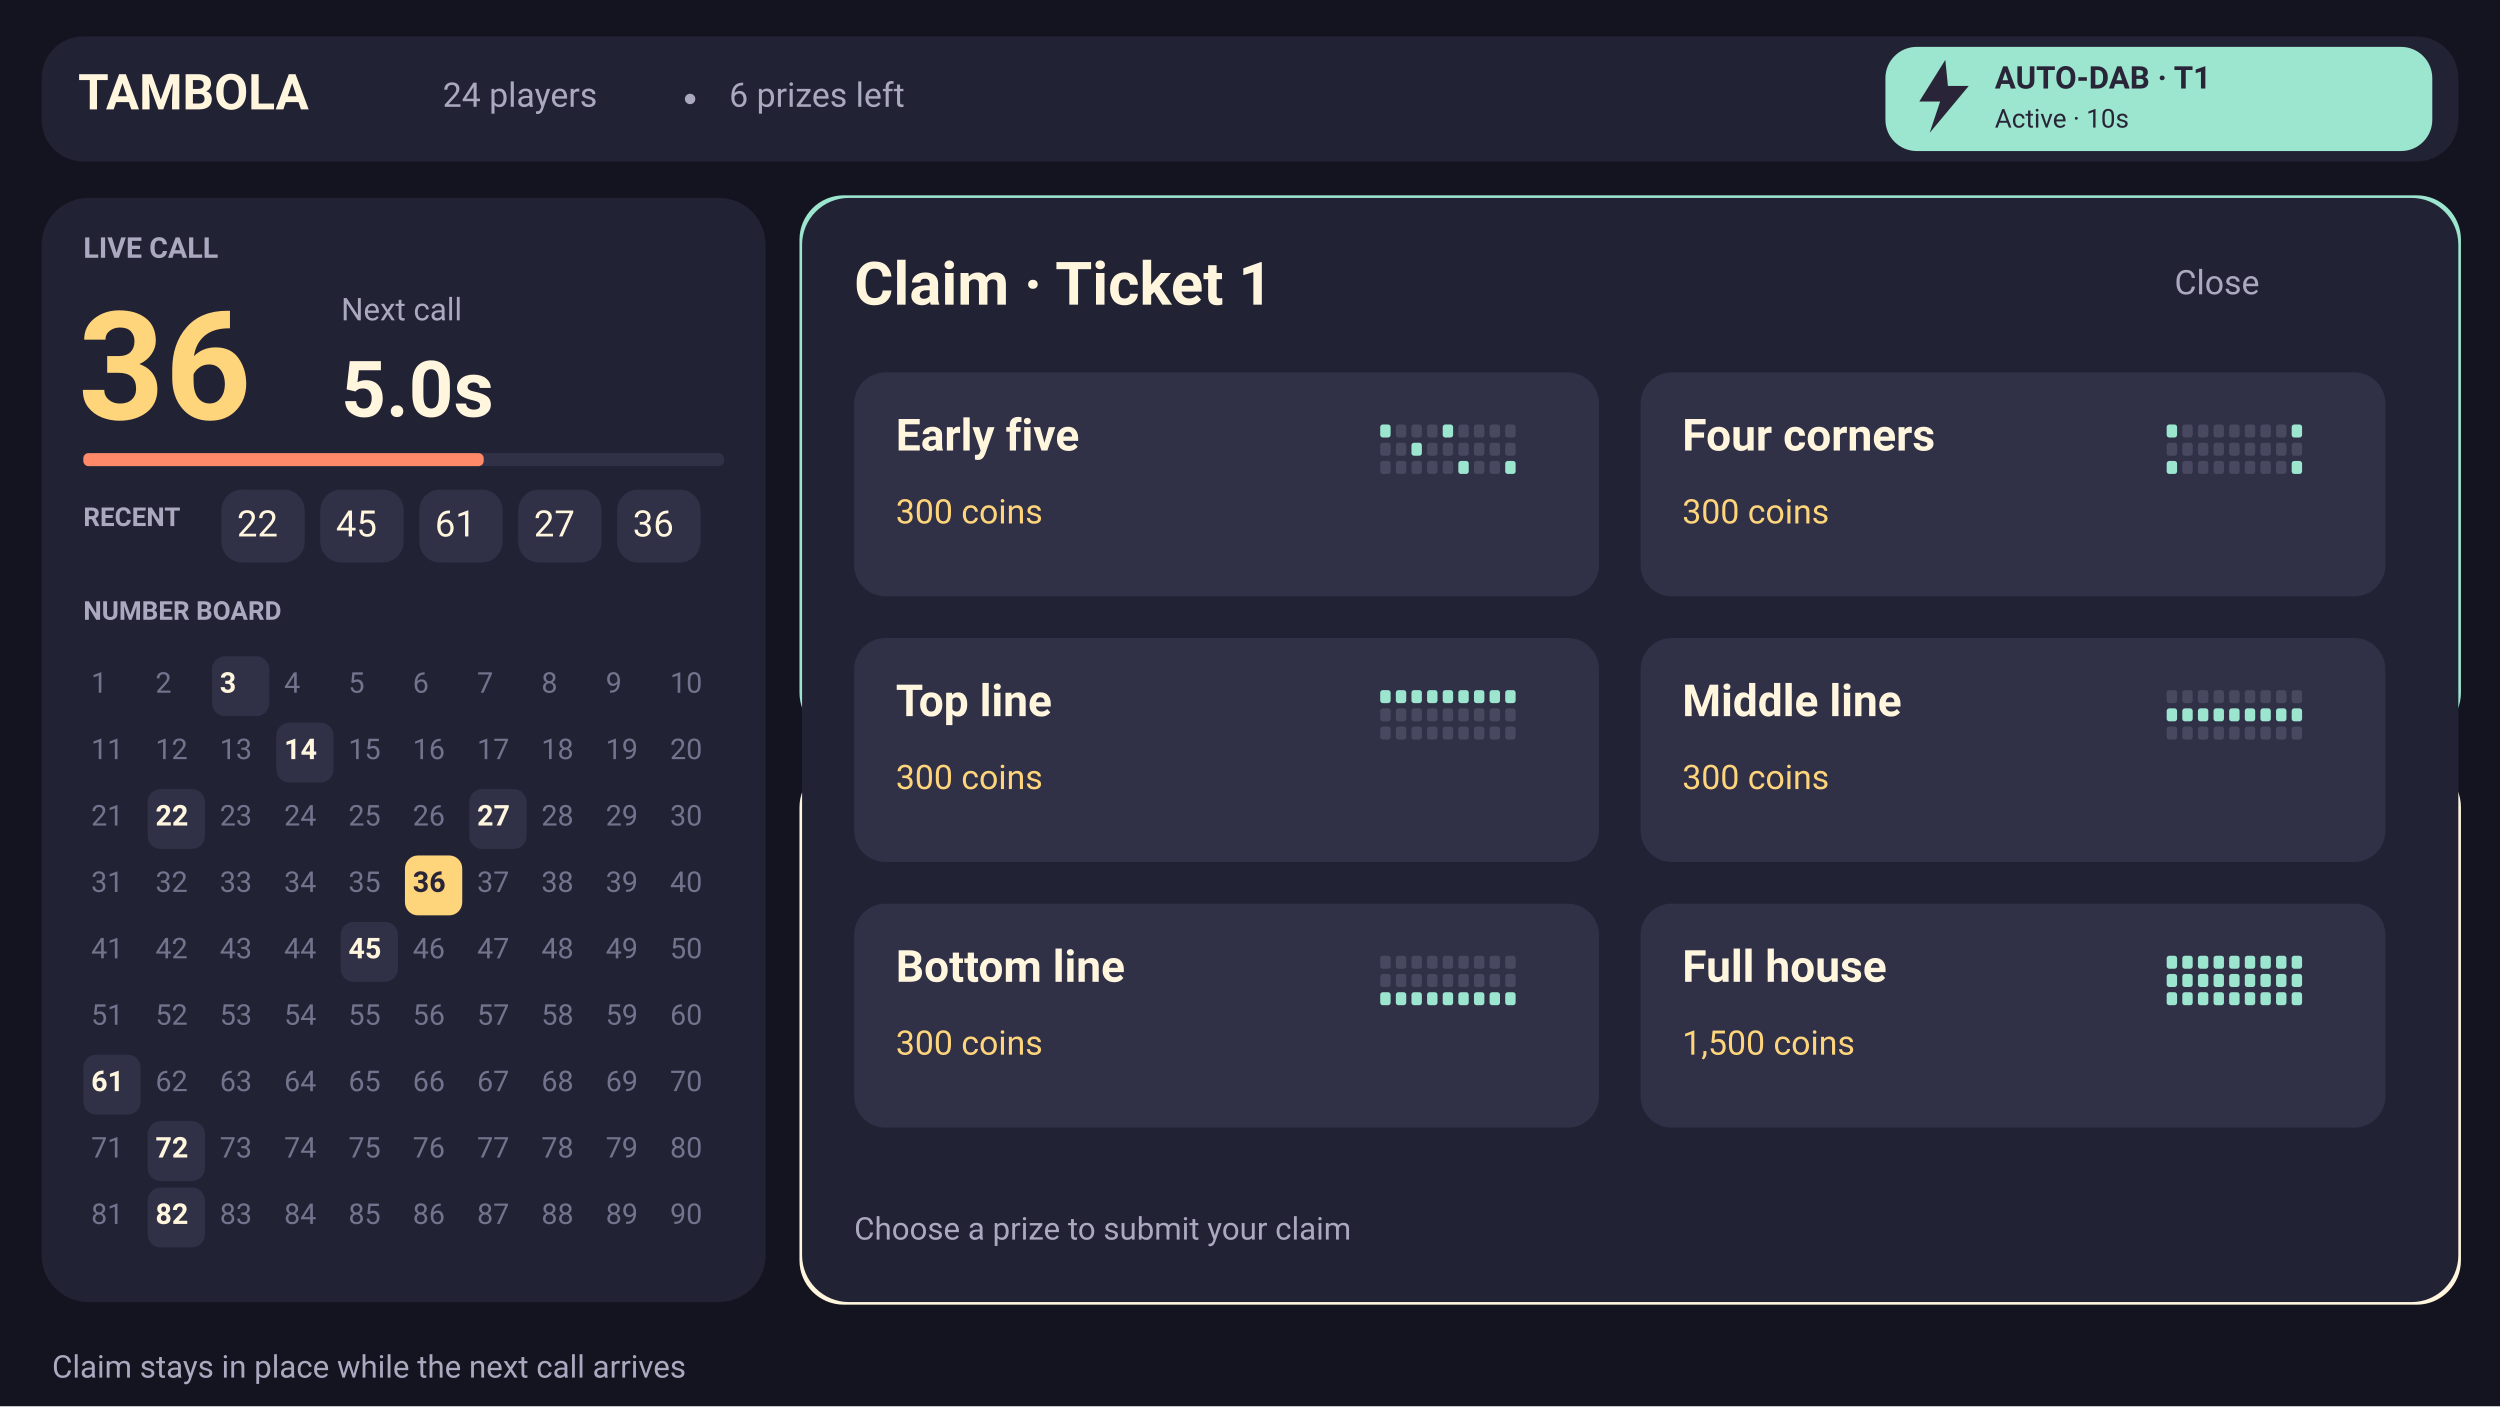
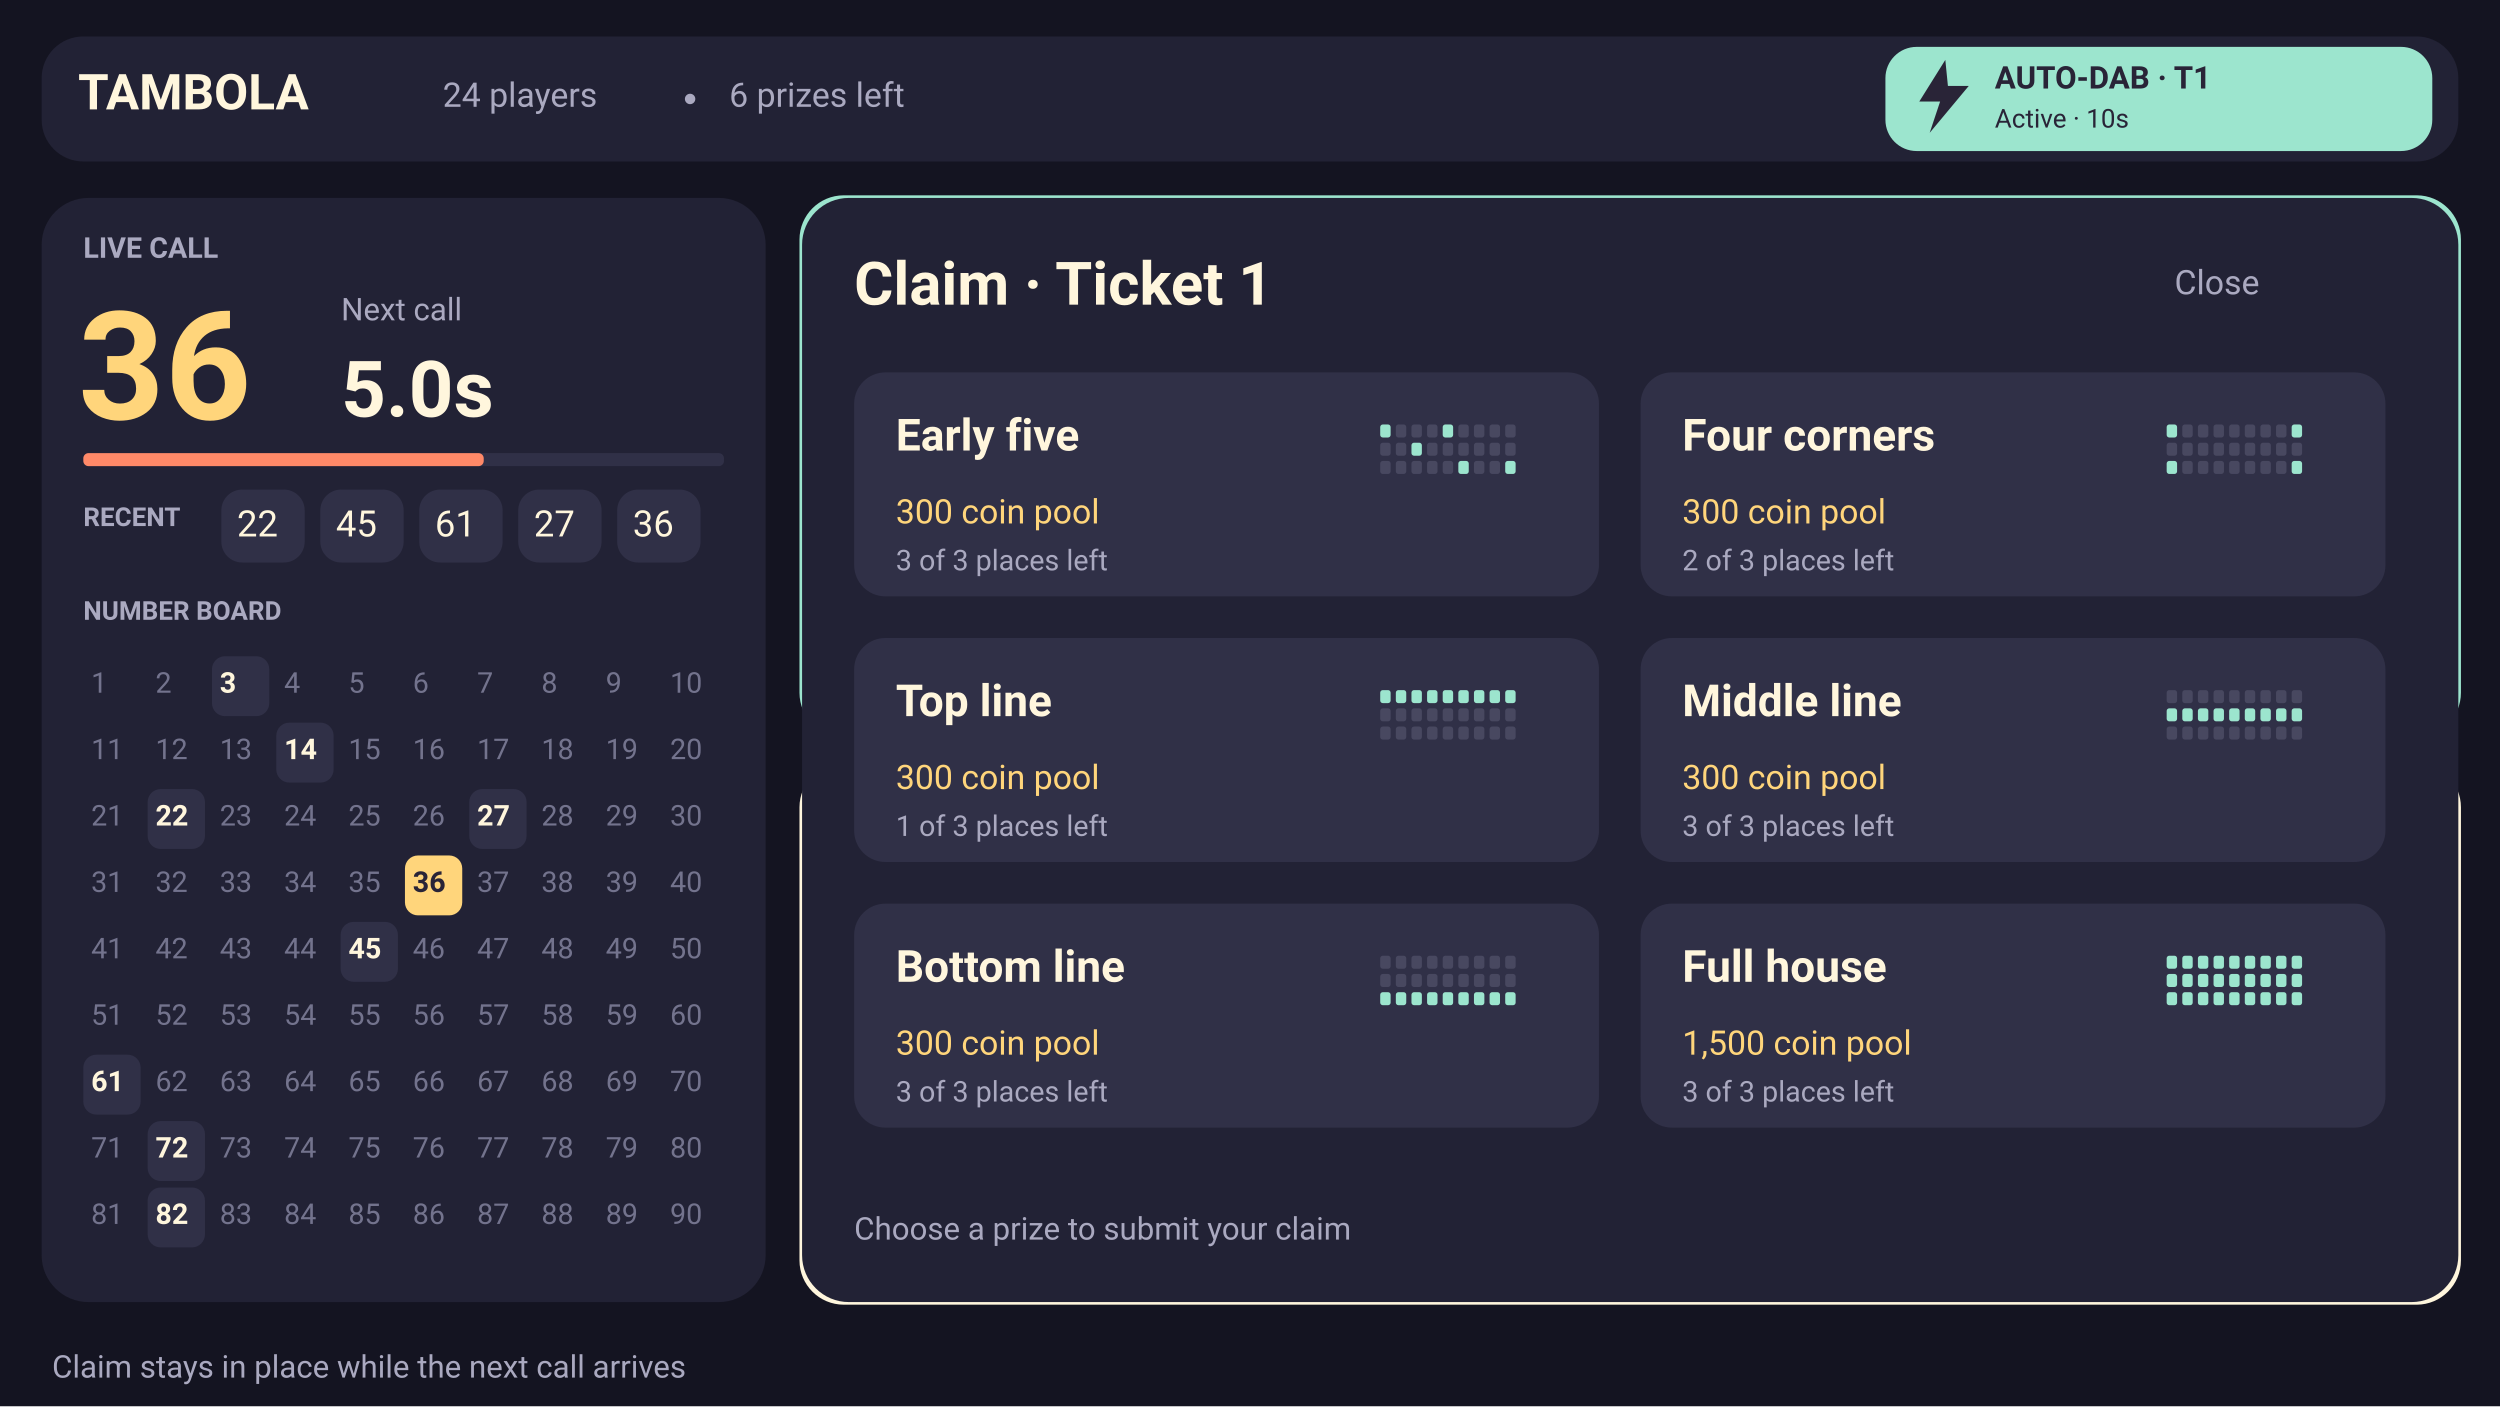
<svg xmlns="http://www.w3.org/2000/svg" width="960" height="540" viewBox="0 0 960 540">
  <rect width="960" height="540" fill="#141421" />
  <rect x="16" y="14" width="928" height="48" rx="16" fill="#222235" />
  <text x="30" y="42" font-family="Segoe UI,Roboto,sans-serif" font-size="19" font-weight="700" fill="#FFF6DD">TAMBOLA</text>
  <text x="170" y="41" font-family="Segoe UI,Roboto,sans-serif" font-size="13" font-weight="400" fill="#AAA9C0">24 players</text>
  <circle cx="265" cy="38" r="2" fill="#AAA9C0" />
  <text x="280" y="41" font-family="Segoe UI,Roboto,sans-serif" font-size="13" font-weight="400" fill="#AAA9C0">6 prizes left</text>
  <rect x="724" y="18" width="210" height="40" rx="12" fill="#9CE5CE" />
  <polygon points="747,23 737,39 745,39 741,51 756,33 748,33" fill="#292437" />
  <text x="766" y="34" font-family="Segoe UI,Roboto,sans-serif" font-size="12" font-weight="700" fill="#292437">AUTO-DAB · T1</text>
  <text x="766" y="49" font-family="Segoe UI,Roboto,sans-serif" font-size="10" font-weight="400" fill="#292437">Active · 10s</text>
  <rect x="16" y="76" width="278" height="424" rx="18" fill="#222235" />
  <text x="32" y="99" font-family="Segoe UI,Roboto,sans-serif" font-size="11" font-weight="700" fill="#AAA9C0">LIVE CALL</text>
  <text x="30" y="161" font-family="Segoe UI,Roboto,sans-serif" font-size="58" font-weight="700" fill="#FFD57B">36</text>
  <text x="131" y="123" font-family="Segoe UI,Roboto,sans-serif" font-size="12" font-weight="400" fill="#AAA9C0">Next call</text>
  <text x="131" y="160" font-family="Segoe UI,Roboto,sans-serif" font-size="30" font-weight="700" fill="#FFF6DD">5.0s</text>
  <rect x="32" y="174" width="246" height="5" rx="2" fill="#303047" />
  <rect x="32" y="174" width="153.75" height="5" rx="2" fill="#FF8968" />
  <text x="32" y="202" font-family="Segoe UI,Roboto,sans-serif" font-size="10" font-weight="700" fill="#AAA9C0">RECENT</text>
  <rect x="85" y="188" width="32" height="28" rx="8" fill="#303047" />
  <text x="91" y="206" font-family="Segoe UI,Roboto,sans-serif" font-size="14" font-weight="400" fill="#FFF6DD">22</text>
  <rect x="123" y="188" width="32" height="28" rx="8" fill="#303047" />
  <text x="129" y="206" font-family="Segoe UI,Roboto,sans-serif" font-size="14" font-weight="400" fill="#FFF6DD">45</text>
  <rect x="161" y="188" width="32" height="28" rx="8" fill="#303047" />
  <text x="167" y="206" font-family="Segoe UI,Roboto,sans-serif" font-size="14" font-weight="400" fill="#FFF6DD">61</text>
  <rect x="199" y="188" width="32" height="28" rx="8" fill="#303047" />
  <text x="205" y="206" font-family="Segoe UI,Roboto,sans-serif" font-size="14" font-weight="400" fill="#FFF6DD">27</text>
  <rect x="237" y="188" width="32" height="28" rx="8" fill="#303047" />
  <text x="243" y="206" font-family="Segoe UI,Roboto,sans-serif" font-size="14" font-weight="400" fill="#FFF6DD">36</text>
  <text x="32" y="238" font-family="Segoe UI,Roboto,sans-serif" font-size="10" font-weight="700" fill="#AAA9C0">NUMBER BOARD</text>
  <text x="35.0" y="266.0" font-family="Segoe UI,Roboto,sans-serif" font-size="11" font-weight="400" fill="#73738D">1</text>
  <text x="59.7" y="266.0" font-family="Segoe UI,Roboto,sans-serif" font-size="11" font-weight="400" fill="#73738D">2</text>
  <rect x="81.4" y="252.0" width="22" height="23" rx="5" fill="#303047" />
  <text x="84.4" y="266.0" font-family="Segoe UI,Roboto,sans-serif" font-size="11" font-weight="700" fill="#FFF6DD">3</text>
  <text x="109.1" y="266.0" font-family="Segoe UI,Roboto,sans-serif" font-size="11" font-weight="400" fill="#73738D">4</text>
  <text x="133.8" y="266.0" font-family="Segoe UI,Roboto,sans-serif" font-size="11" font-weight="400" fill="#73738D">5</text>
  <text x="158.5" y="266.0" font-family="Segoe UI,Roboto,sans-serif" font-size="11" font-weight="400" fill="#73738D">6</text>
  <text x="183.2" y="266.0" font-family="Segoe UI,Roboto,sans-serif" font-size="11" font-weight="400" fill="#73738D">7</text>
  <text x="207.9" y="266.0" font-family="Segoe UI,Roboto,sans-serif" font-size="11" font-weight="400" fill="#73738D">8</text>
  <text x="232.6" y="266.0" font-family="Segoe UI,Roboto,sans-serif" font-size="11" font-weight="400" fill="#73738D">9</text>
  <text x="257.3" y="266.0" font-family="Segoe UI,Roboto,sans-serif" font-size="11" font-weight="400" fill="#73738D">10</text>
  <text x="35.0" y="291.5" font-family="Segoe UI,Roboto,sans-serif" font-size="11" font-weight="400" fill="#73738D">11</text>
  <text x="59.7" y="291.5" font-family="Segoe UI,Roboto,sans-serif" font-size="11" font-weight="400" fill="#73738D">12</text>
  <text x="84.4" y="291.5" font-family="Segoe UI,Roboto,sans-serif" font-size="11" font-weight="400" fill="#73738D">13</text>
  <rect x="106.1" y="277.5" width="22" height="23" rx="5" fill="#303047" />
  <text x="109.1" y="291.5" font-family="Segoe UI,Roboto,sans-serif" font-size="11" font-weight="700" fill="#FFF6DD">14</text>
  <text x="133.8" y="291.5" font-family="Segoe UI,Roboto,sans-serif" font-size="11" font-weight="400" fill="#73738D">15</text>
  <text x="158.5" y="291.5" font-family="Segoe UI,Roboto,sans-serif" font-size="11" font-weight="400" fill="#73738D">16</text>
  <text x="183.2" y="291.5" font-family="Segoe UI,Roboto,sans-serif" font-size="11" font-weight="400" fill="#73738D">17</text>
  <text x="207.9" y="291.5" font-family="Segoe UI,Roboto,sans-serif" font-size="11" font-weight="400" fill="#73738D">18</text>
  <text x="232.6" y="291.5" font-family="Segoe UI,Roboto,sans-serif" font-size="11" font-weight="400" fill="#73738D">19</text>
  <text x="257.3" y="291.5" font-family="Segoe UI,Roboto,sans-serif" font-size="11" font-weight="400" fill="#73738D">20</text>
  <text x="35.0" y="317.0" font-family="Segoe UI,Roboto,sans-serif" font-size="11" font-weight="400" fill="#73738D">21</text>
  <rect x="56.7" y="303.0" width="22" height="23" rx="5" fill="#303047" />
  <text x="59.7" y="317.0" font-family="Segoe UI,Roboto,sans-serif" font-size="11" font-weight="700" fill="#FFF6DD">22</text>
  <text x="84.4" y="317.0" font-family="Segoe UI,Roboto,sans-serif" font-size="11" font-weight="400" fill="#73738D">23</text>
  <text x="109.1" y="317.0" font-family="Segoe UI,Roboto,sans-serif" font-size="11" font-weight="400" fill="#73738D">24</text>
  <text x="133.8" y="317.0" font-family="Segoe UI,Roboto,sans-serif" font-size="11" font-weight="400" fill="#73738D">25</text>
  <text x="158.5" y="317.0" font-family="Segoe UI,Roboto,sans-serif" font-size="11" font-weight="400" fill="#73738D">26</text>
  <rect x="180.2" y="303.0" width="22" height="23" rx="5" fill="#303047" />
  <text x="183.2" y="317.0" font-family="Segoe UI,Roboto,sans-serif" font-size="11" font-weight="700" fill="#FFF6DD">27</text>
  <text x="207.9" y="317.0" font-family="Segoe UI,Roboto,sans-serif" font-size="11" font-weight="400" fill="#73738D">28</text>
  <text x="232.6" y="317.0" font-family="Segoe UI,Roboto,sans-serif" font-size="11" font-weight="400" fill="#73738D">29</text>
  <text x="257.3" y="317.0" font-family="Segoe UI,Roboto,sans-serif" font-size="11" font-weight="400" fill="#73738D">30</text>
  <text x="35.0" y="342.5" font-family="Segoe UI,Roboto,sans-serif" font-size="11" font-weight="400" fill="#73738D">31</text>
  <text x="59.7" y="342.5" font-family="Segoe UI,Roboto,sans-serif" font-size="11" font-weight="400" fill="#73738D">32</text>
  <text x="84.4" y="342.5" font-family="Segoe UI,Roboto,sans-serif" font-size="11" font-weight="400" fill="#73738D">33</text>
  <text x="109.1" y="342.5" font-family="Segoe UI,Roboto,sans-serif" font-size="11" font-weight="400" fill="#73738D">34</text>
  <text x="133.8" y="342.5" font-family="Segoe UI,Roboto,sans-serif" font-size="11" font-weight="400" fill="#73738D">35</text>
  <rect x="155.5" y="328.5" width="22" height="23" rx="5" fill="#FFD57B" />
  <text x="158.5" y="342.5" font-family="Segoe UI,Roboto,sans-serif" font-size="11" font-weight="700" fill="#292437">36</text>
  <text x="183.2" y="342.5" font-family="Segoe UI,Roboto,sans-serif" font-size="11" font-weight="400" fill="#73738D">37</text>
  <text x="207.9" y="342.5" font-family="Segoe UI,Roboto,sans-serif" font-size="11" font-weight="400" fill="#73738D">38</text>
  <text x="232.6" y="342.5" font-family="Segoe UI,Roboto,sans-serif" font-size="11" font-weight="400" fill="#73738D">39</text>
  <text x="257.3" y="342.5" font-family="Segoe UI,Roboto,sans-serif" font-size="11" font-weight="400" fill="#73738D">40</text>
  <text x="35.0" y="368.0" font-family="Segoe UI,Roboto,sans-serif" font-size="11" font-weight="400" fill="#73738D">41</text>
  <text x="59.7" y="368.0" font-family="Segoe UI,Roboto,sans-serif" font-size="11" font-weight="400" fill="#73738D">42</text>
  <text x="84.4" y="368.0" font-family="Segoe UI,Roboto,sans-serif" font-size="11" font-weight="400" fill="#73738D">43</text>
  <text x="109.1" y="368.0" font-family="Segoe UI,Roboto,sans-serif" font-size="11" font-weight="400" fill="#73738D">44</text>
  <rect x="130.8" y="354.0" width="22" height="23" rx="5" fill="#303047" />
  <text x="133.8" y="368.0" font-family="Segoe UI,Roboto,sans-serif" font-size="11" font-weight="700" fill="#FFF6DD">45</text>
  <text x="158.5" y="368.0" font-family="Segoe UI,Roboto,sans-serif" font-size="11" font-weight="400" fill="#73738D">46</text>
  <text x="183.2" y="368.0" font-family="Segoe UI,Roboto,sans-serif" font-size="11" font-weight="400" fill="#73738D">47</text>
  <text x="207.9" y="368.0" font-family="Segoe UI,Roboto,sans-serif" font-size="11" font-weight="400" fill="#73738D">48</text>
  <text x="232.6" y="368.0" font-family="Segoe UI,Roboto,sans-serif" font-size="11" font-weight="400" fill="#73738D">49</text>
  <text x="257.3" y="368.0" font-family="Segoe UI,Roboto,sans-serif" font-size="11" font-weight="400" fill="#73738D">50</text>
  <text x="35.0" y="393.5" font-family="Segoe UI,Roboto,sans-serif" font-size="11" font-weight="400" fill="#73738D">51</text>
  <text x="59.7" y="393.5" font-family="Segoe UI,Roboto,sans-serif" font-size="11" font-weight="400" fill="#73738D">52</text>
  <text x="84.4" y="393.5" font-family="Segoe UI,Roboto,sans-serif" font-size="11" font-weight="400" fill="#73738D">53</text>
  <text x="109.1" y="393.5" font-family="Segoe UI,Roboto,sans-serif" font-size="11" font-weight="400" fill="#73738D">54</text>
  <text x="133.8" y="393.5" font-family="Segoe UI,Roboto,sans-serif" font-size="11" font-weight="400" fill="#73738D">55</text>
  <text x="158.5" y="393.5" font-family="Segoe UI,Roboto,sans-serif" font-size="11" font-weight="400" fill="#73738D">56</text>
  <text x="183.2" y="393.5" font-family="Segoe UI,Roboto,sans-serif" font-size="11" font-weight="400" fill="#73738D">57</text>
  <text x="207.9" y="393.5" font-family="Segoe UI,Roboto,sans-serif" font-size="11" font-weight="400" fill="#73738D">58</text>
  <text x="232.6" y="393.5" font-family="Segoe UI,Roboto,sans-serif" font-size="11" font-weight="400" fill="#73738D">59</text>
  <text x="257.3" y="393.5" font-family="Segoe UI,Roboto,sans-serif" font-size="11" font-weight="400" fill="#73738D">60</text>
  <rect x="32.0" y="405.0" width="22" height="23" rx="5" fill="#303047" />
  <text x="35.0" y="419.0" font-family="Segoe UI,Roboto,sans-serif" font-size="11" font-weight="700" fill="#FFF6DD">61</text>
  <text x="59.7" y="419.0" font-family="Segoe UI,Roboto,sans-serif" font-size="11" font-weight="400" fill="#73738D">62</text>
  <text x="84.4" y="419.0" font-family="Segoe UI,Roboto,sans-serif" font-size="11" font-weight="400" fill="#73738D">63</text>
  <text x="109.1" y="419.0" font-family="Segoe UI,Roboto,sans-serif" font-size="11" font-weight="400" fill="#73738D">64</text>
  <text x="133.8" y="419.0" font-family="Segoe UI,Roboto,sans-serif" font-size="11" font-weight="400" fill="#73738D">65</text>
  <text x="158.5" y="419.0" font-family="Segoe UI,Roboto,sans-serif" font-size="11" font-weight="400" fill="#73738D">66</text>
  <text x="183.2" y="419.0" font-family="Segoe UI,Roboto,sans-serif" font-size="11" font-weight="400" fill="#73738D">67</text>
  <text x="207.9" y="419.0" font-family="Segoe UI,Roboto,sans-serif" font-size="11" font-weight="400" fill="#73738D">68</text>
  <text x="232.6" y="419.0" font-family="Segoe UI,Roboto,sans-serif" font-size="11" font-weight="400" fill="#73738D">69</text>
  <text x="257.3" y="419.0" font-family="Segoe UI,Roboto,sans-serif" font-size="11" font-weight="400" fill="#73738D">70</text>
  <text x="35.0" y="444.5" font-family="Segoe UI,Roboto,sans-serif" font-size="11" font-weight="400" fill="#73738D">71</text>
  <rect x="56.7" y="430.5" width="22" height="23" rx="5" fill="#303047" />
  <text x="59.7" y="444.5" font-family="Segoe UI,Roboto,sans-serif" font-size="11" font-weight="700" fill="#FFF6DD">72</text>
  <text x="84.4" y="444.5" font-family="Segoe UI,Roboto,sans-serif" font-size="11" font-weight="400" fill="#73738D">73</text>
  <text x="109.1" y="444.5" font-family="Segoe UI,Roboto,sans-serif" font-size="11" font-weight="400" fill="#73738D">74</text>
  <text x="133.8" y="444.5" font-family="Segoe UI,Roboto,sans-serif" font-size="11" font-weight="400" fill="#73738D">75</text>
  <text x="158.5" y="444.5" font-family="Segoe UI,Roboto,sans-serif" font-size="11" font-weight="400" fill="#73738D">76</text>
  <text x="183.2" y="444.5" font-family="Segoe UI,Roboto,sans-serif" font-size="11" font-weight="400" fill="#73738D">77</text>
  <text x="207.9" y="444.5" font-family="Segoe UI,Roboto,sans-serif" font-size="11" font-weight="400" fill="#73738D">78</text>
  <text x="232.6" y="444.5" font-family="Segoe UI,Roboto,sans-serif" font-size="11" font-weight="400" fill="#73738D">79</text>
  <text x="257.3" y="444.5" font-family="Segoe UI,Roboto,sans-serif" font-size="11" font-weight="400" fill="#73738D">80</text>
  <text x="35.0" y="470.0" font-family="Segoe UI,Roboto,sans-serif" font-size="11" font-weight="400" fill="#73738D">81</text>
  <rect x="56.7" y="456.0" width="22" height="23" rx="5" fill="#303047" />
  <text x="59.7" y="470.0" font-family="Segoe UI,Roboto,sans-serif" font-size="11" font-weight="700" fill="#FFF6DD">82</text>
  <text x="84.4" y="470.0" font-family="Segoe UI,Roboto,sans-serif" font-size="11" font-weight="400" fill="#73738D">83</text>
  <text x="109.1" y="470.0" font-family="Segoe UI,Roboto,sans-serif" font-size="11" font-weight="400" fill="#73738D">84</text>
  <text x="133.8" y="470.0" font-family="Segoe UI,Roboto,sans-serif" font-size="11" font-weight="400" fill="#73738D">85</text>
  <text x="158.5" y="470.0" font-family="Segoe UI,Roboto,sans-serif" font-size="11" font-weight="400" fill="#73738D">86</text>
  <text x="183.2" y="470.0" font-family="Segoe UI,Roboto,sans-serif" font-size="11" font-weight="400" fill="#73738D">87</text>
  <text x="207.9" y="470.0" font-family="Segoe UI,Roboto,sans-serif" font-size="11" font-weight="400" fill="#73738D">88</text>
  <text x="232.6" y="470.0" font-family="Segoe UI,Roboto,sans-serif" font-size="11" font-weight="400" fill="#73738D">89</text>
  <text x="257.3" y="470.0" font-family="Segoe UI,Roboto,sans-serif" font-size="11" font-weight="400" fill="#73738D">90</text>
  <rect x="308" y="76" width="636" height="206" rx="16" fill="#FFF6DD" stroke="#9CE5CE" stroke-width="2" />
  <text x="323" y="98" font-family="Segoe UI,Roboto,sans-serif" font-size="12" font-weight="700" fill="#292437">TICKET 1</text>
  <text x="405" y="97" font-family="Segoe UI,Roboto,sans-serif" font-size="11" font-weight="400" fill="#62596A">Auto-Dab active</text>
  <rect x="824" y="81" width="108" height="30" rx="10" fill="#FF8968" />
  <text x="845" y="99" font-family="Segoe UI,Roboto,sans-serif" font-size="12" font-weight="700" fill="#292437">Claim prize</text>
  <rect x="320" y="118" width="65" height="48" rx="6" fill="#FAF0D7" />
-   <circle cx="352" cy="142" r="20" fill="#9CE5CE" />
-   <text x="344" y="148" font-family="Segoe UI,Roboto,sans-serif" font-size="24" font-weight="700" fill="#292437">3</text>
+   <circle cx="352.5" cy="142" r="20" fill="#9CE5CE" />
+   <text x="344.5" y="148" font-family="Segoe UI,Roboto,sans-serif" font-size="24" font-weight="700" fill="#292437">3</text>
  <rect x="388" y="118" width="65" height="48" rx="6" fill="#EDE3CC" />
  <rect x="456" y="118" width="65" height="48" rx="6" fill="#FAF0D7" />
-   <circle cx="488" cy="142" r="20" fill="#9CE5CE" />
-   <text x="473" y="148" font-family="Segoe UI,Roboto,sans-serif" font-size="24" font-weight="700" fill="#292437">22</text>
+   <circle cx="488.5" cy="142" r="20" fill="#9CE5CE" />
+   <text x="473.5" y="148" font-family="Segoe UI,Roboto,sans-serif" font-size="24" font-weight="700" fill="#292437">22</text>
  <rect x="524" y="118" width="65" height="48" rx="6" fill="#EDE3CC" />
  <rect x="592" y="118" width="65" height="48" rx="6" fill="#FAF0D7" />
-   <circle cx="624" cy="142" r="20" fill="#9CE5CE" />
-   <text x="609" y="148" font-family="Segoe UI,Roboto,sans-serif" font-size="24" font-weight="700" fill="#292437">45</text>
+   <circle cx="624.5" cy="142" r="20" fill="#9CE5CE" />
+   <text x="609.5" y="148" font-family="Segoe UI,Roboto,sans-serif" font-size="24" font-weight="700" fill="#292437">45</text>
  <rect x="660" y="118" width="65" height="48" rx="6" fill="#EDE3CC" />
  <rect x="728" y="118" width="65" height="48" rx="6" fill="#FAF0D7" />
-   <circle cx="760" cy="142" r="20" fill="#9CE5CE" />
-   <text x="745" y="148" font-family="Segoe UI,Roboto,sans-serif" font-size="24" font-weight="700" fill="#292437">61</text>
+   <circle cx="760.5" cy="142" r="20" fill="#9CE5CE" />
+   <text x="745.5" y="148" font-family="Segoe UI,Roboto,sans-serif" font-size="24" font-weight="700" fill="#292437">61</text>
  <rect x="796" y="118" width="65" height="48" rx="6" fill="#EDE3CC" />
  <rect x="864" y="118" width="65" height="48" rx="6" fill="#FAF0D7" />
-   <circle cx="896" cy="142" r="20" fill="#9CE5CE" />
-   <text x="881" y="148" font-family="Segoe UI,Roboto,sans-serif" font-size="24" font-weight="700" fill="#292437">82</text>
+   <circle cx="896.5" cy="142" r="20" fill="#9CE5CE" />
+   <text x="881.5" y="148" font-family="Segoe UI,Roboto,sans-serif" font-size="24" font-weight="700" fill="#292437">82</text>
  <rect x="320" y="169" width="65" height="48" rx="6" fill="#EDE3CC" />
  <rect x="388" y="169" width="65" height="48" rx="6" fill="#FAF0D7" />
-   <circle cx="420" cy="193" r="20" fill="#9CE5CE" />
-   <text x="405" y="199" font-family="Segoe UI,Roboto,sans-serif" font-size="24" font-weight="700" fill="#292437">14</text>
+   <circle cx="420.5" cy="193" r="20" fill="#9CE5CE" />
+   <text x="405.5" y="199" font-family="Segoe UI,Roboto,sans-serif" font-size="24" font-weight="700" fill="#292437">14</text>
  <rect x="456" y="169" width="65" height="48" rx="6" fill="#FAF0D7" />
-   <circle cx="488" cy="193" r="20" fill="#9CE5CE" />
-   <text x="473" y="199" font-family="Segoe UI,Roboto,sans-serif" font-size="24" font-weight="700" fill="#292437">27</text>
+   <circle cx="488.5" cy="193" r="20" fill="#9CE5CE" />
+   <text x="473.5" y="199" font-family="Segoe UI,Roboto,sans-serif" font-size="24" font-weight="700" fill="#292437">27</text>
  <rect x="524" y="169" width="65" height="48" rx="6" fill="#FAF0D7" />
-   <circle cx="556" cy="193" r="20" fill="#9CE5CE" />
-   <text x="541" y="199" font-family="Segoe UI,Roboto,sans-serif" font-size="24" font-weight="700" fill="#292437">36</text>
+   <circle cx="556.5" cy="193" r="20" fill="#9CE5CE" />
+   <text x="541.5" y="199" font-family="Segoe UI,Roboto,sans-serif" font-size="24" font-weight="700" fill="#292437">36</text>
  <rect x="592" y="169" width="65" height="48" rx="6" fill="#EDE3CC" />
  <rect x="660" y="169" width="65" height="48" rx="6" fill="#FAF0D7" />
-   <text x="677" y="199" font-family="Segoe UI,Roboto,sans-serif" font-size="24" font-weight="700" fill="#292437">56</text>
+   <text x="677.5" y="199" font-family="Segoe UI,Roboto,sans-serif" font-size="24" font-weight="700" fill="#292437">56</text>
  <rect x="728" y="169" width="65" height="48" rx="6" fill="#EDE3CC" />
  <rect x="796" y="169" width="65" height="48" rx="6" fill="#FAF0D7" />
-   <text x="813" y="199" font-family="Segoe UI,Roboto,sans-serif" font-size="24" font-weight="700" fill="#292437">74</text>
+   <text x="813.5" y="199" font-family="Segoe UI,Roboto,sans-serif" font-size="24" font-weight="700" fill="#292437">74</text>
  <rect x="864" y="169" width="65" height="48" rx="6" fill="#EDE3CC" />
  <rect x="320" y="220" width="65" height="48" rx="6" fill="#FAF0D7" />
-   <text x="344" y="250" font-family="Segoe UI,Roboto,sans-serif" font-size="24" font-weight="700" fill="#292437">8</text>
+   <text x="344.5" y="250" font-family="Segoe UI,Roboto,sans-serif" font-size="24" font-weight="700" fill="#292437">8</text>
  <rect x="388" y="220" width="65" height="48" rx="6" fill="#FAF0D7" />
-   <text x="405" y="250" font-family="Segoe UI,Roboto,sans-serif" font-size="24" font-weight="700" fill="#292437">19</text>
+   <text x="405.5" y="250" font-family="Segoe UI,Roboto,sans-serif" font-size="24" font-weight="700" fill="#292437">19</text>
  <rect x="456" y="220" width="65" height="48" rx="6" fill="#EDE3CC" />
  <rect x="524" y="220" width="65" height="48" rx="6" fill="#EDE3CC" />
  <rect x="592" y="220" width="65" height="48" rx="6" fill="#FAF0D7" />
-   <text x="609" y="250" font-family="Segoe UI,Roboto,sans-serif" font-size="24" font-weight="700" fill="#292437">49</text>
+   <text x="609.5" y="250" font-family="Segoe UI,Roboto,sans-serif" font-size="24" font-weight="700" fill="#292437">49</text>
  <rect x="660" y="220" width="65" height="48" rx="6" fill="#EDE3CC" />
  <rect x="728" y="220" width="65" height="48" rx="6" fill="#FAF0D7" />
-   <text x="745" y="250" font-family="Segoe UI,Roboto,sans-serif" font-size="24" font-weight="700" fill="#292437">68</text>
+   <text x="745.5" y="250" font-family="Segoe UI,Roboto,sans-serif" font-size="24" font-weight="700" fill="#292437">68</text>
  <rect x="796" y="220" width="65" height="48" rx="6" fill="#EDE3CC" />
  <rect x="864" y="220" width="65" height="48" rx="6" fill="#FAF0D7" />
-   <text x="881" y="250" font-family="Segoe UI,Roboto,sans-serif" font-size="24" font-weight="700" fill="#292437">89</text>
+   <text x="881.5" y="250" font-family="Segoe UI,Roboto,sans-serif" font-size="24" font-weight="700" fill="#292437">89</text>
  <rect x="308" y="294" width="636" height="206" rx="16" fill="#FFF6DD" stroke="#FFF6DD" stroke-width="2" />
  <text x="323" y="316" font-family="Segoe UI,Roboto,sans-serif" font-size="12" font-weight="700" fill="#292437">TICKET 2</text>
  <text x="405" y="315" font-family="Segoe UI,Roboto,sans-serif" font-size="11" font-weight="400" fill="#62596A">Ready to mark</text>
  <rect x="824" y="299" width="108" height="30" rx="10" fill="#FF8968" />
  <text x="845" y="317" font-family="Segoe UI,Roboto,sans-serif" font-size="12" font-weight="700" fill="#292437">Claim prize</text>
  <rect x="320" y="336" width="65" height="48" rx="6" fill="#FAF0D7" />
-   <text x="344" y="366" font-family="Segoe UI,Roboto,sans-serif" font-size="24" font-weight="700" fill="#292437">1</text>
+   <text x="344.5" y="366" font-family="Segoe UI,Roboto,sans-serif" font-size="24" font-weight="700" fill="#292437">1</text>
  <rect x="388" y="336" width="65" height="48" rx="6" fill="#EDE3CC" />
  <rect x="456" y="336" width="65" height="48" rx="6" fill="#FAF0D7" />
-   <text x="473" y="366" font-family="Segoe UI,Roboto,sans-serif" font-size="24" font-weight="700" fill="#292437">20</text>
+   <text x="473.5" y="366" font-family="Segoe UI,Roboto,sans-serif" font-size="24" font-weight="700" fill="#292437">20</text>
  <rect x="524" y="336" width="65" height="48" rx="6" fill="#EDE3CC" />
  <rect x="592" y="336" width="65" height="48" rx="6" fill="#FAF0D7" />
-   <text x="609" y="366" font-family="Segoe UI,Roboto,sans-serif" font-size="24" font-weight="700" fill="#292437">41</text>
+   <text x="609.5" y="366" font-family="Segoe UI,Roboto,sans-serif" font-size="24" font-weight="700" fill="#292437">41</text>
  <rect x="660" y="336" width="65" height="48" rx="6" fill="#EDE3CC" />
  <rect x="728" y="336" width="65" height="48" rx="6" fill="#FAF0D7" />
-   <text x="745" y="366" font-family="Segoe UI,Roboto,sans-serif" font-size="24" font-weight="700" fill="#292437">60</text>
+   <text x="745.5" y="366" font-family="Segoe UI,Roboto,sans-serif" font-size="24" font-weight="700" fill="#292437">60</text>
  <rect x="796" y="336" width="65" height="48" rx="6" fill="#EDE3CC" />
  <rect x="864" y="336" width="65" height="48" rx="6" fill="#FAF0D7" />
-   <text x="881" y="366" font-family="Segoe UI,Roboto,sans-serif" font-size="24" font-weight="700" fill="#292437">80</text>
+   <text x="881.5" y="366" font-family="Segoe UI,Roboto,sans-serif" font-size="24" font-weight="700" fill="#292437">80</text>
  <rect x="320" y="387" width="65" height="48" rx="6" fill="#EDE3CC" />
  <rect x="388" y="387" width="65" height="48" rx="6" fill="#FAF0D7" />
-   <text x="405" y="417" font-family="Segoe UI,Roboto,sans-serif" font-size="24" font-weight="700" fill="#292437">11</text>
+   <text x="405.5" y="417" font-family="Segoe UI,Roboto,sans-serif" font-size="24" font-weight="700" fill="#292437">11</text>
  <rect x="456" y="387" width="65" height="48" rx="6" fill="#EDE3CC" />
  <rect x="524" y="387" width="65" height="48" rx="6" fill="#FAF0D7" />
-   <text x="541" y="417" font-family="Segoe UI,Roboto,sans-serif" font-size="24" font-weight="700" fill="#292437">34</text>
+   <text x="541.5" y="417" font-family="Segoe UI,Roboto,sans-serif" font-size="24" font-weight="700" fill="#292437">34</text>
  <rect x="592" y="387" width="65" height="48" rx="6" fill="#EDE3CC" />
  <rect x="660" y="387" width="65" height="48" rx="6" fill="#FAF0D7" />
-   <text x="677" y="417" font-family="Segoe UI,Roboto,sans-serif" font-size="24" font-weight="700" fill="#292437">54</text>
+   <text x="677.5" y="417" font-family="Segoe UI,Roboto,sans-serif" font-size="24" font-weight="700" fill="#292437">54</text>
  <rect x="728" y="387" width="65" height="48" rx="6" fill="#EDE3CC" />
  <rect x="796" y="387" width="65" height="48" rx="6" fill="#FAF0D7" />
-   <text x="813" y="417" font-family="Segoe UI,Roboto,sans-serif" font-size="24" font-weight="700" fill="#292437">73</text>
+   <text x="813.5" y="417" font-family="Segoe UI,Roboto,sans-serif" font-size="24" font-weight="700" fill="#292437">73</text>
  <rect x="864" y="387" width="65" height="48" rx="6" fill="#FAF0D7" />
-   <text x="881" y="417" font-family="Segoe UI,Roboto,sans-serif" font-size="24" font-weight="700" fill="#292437">86</text>
+   <text x="881.5" y="417" font-family="Segoe UI,Roboto,sans-serif" font-size="24" font-weight="700" fill="#292437">86</text>
  <rect x="320" y="438" width="65" height="48" rx="6" fill="#FAF0D7" />
-   <text x="344" y="468" font-family="Segoe UI,Roboto,sans-serif" font-size="24" font-weight="700" fill="#292437">7</text>
+   <text x="344.5" y="468" font-family="Segoe UI,Roboto,sans-serif" font-size="24" font-weight="700" fill="#292437">7</text>
  <rect x="388" y="438" width="65" height="48" rx="6" fill="#FAF0D7" />
-   <text x="405" y="468" font-family="Segoe UI,Roboto,sans-serif" font-size="24" font-weight="700" fill="#292437">18</text>
+   <text x="405.5" y="468" font-family="Segoe UI,Roboto,sans-serif" font-size="24" font-weight="700" fill="#292437">18</text>
  <rect x="456" y="438" width="65" height="48" rx="6" fill="#FAF0D7" />
-   <text x="473" y="468" font-family="Segoe UI,Roboto,sans-serif" font-size="24" font-weight="700" fill="#292437">29</text>
+   <text x="473.5" y="468" font-family="Segoe UI,Roboto,sans-serif" font-size="24" font-weight="700" fill="#292437">29</text>
  <rect x="524" y="438" width="65" height="48" rx="6" fill="#EDE3CC" />
  <rect x="592" y="438" width="65" height="48" rx="6" fill="#FAF0D7" />
-   <text x="609" y="468" font-family="Segoe UI,Roboto,sans-serif" font-size="24" font-weight="700" fill="#292437">48</text>
+   <text x="609.5" y="468" font-family="Segoe UI,Roboto,sans-serif" font-size="24" font-weight="700" fill="#292437">48</text>
  <rect x="660" y="438" width="65" height="48" rx="6" fill="#EDE3CC" />
  <rect x="728" y="438" width="65" height="48" rx="6" fill="#FAF0D7" />
-   <text x="745" y="468" font-family="Segoe UI,Roboto,sans-serif" font-size="24" font-weight="700" fill="#292437">69</text>
+   <text x="745.5" y="468" font-family="Segoe UI,Roboto,sans-serif" font-size="24" font-weight="700" fill="#292437">69</text>
  <rect x="796" y="438" width="65" height="48" rx="6" fill="#EDE3CC" />
  <rect x="864" y="438" width="65" height="48" rx="6" fill="#EDE3CC" />
  <text x="20" y="529" font-family="Segoe UI,Roboto,sans-serif" font-size="12" font-weight="400" fill="#AAA9C0">Claim stays in place while the next call arrives</text>
  <rect x="308" y="76" width="636" height="424" rx="18" fill="#222235" />
  <text x="328" y="117" font-family="Segoe UI,Roboto,sans-serif" font-size="23" font-weight="700" fill="#FFF6DD">Claim · Ticket 1</text>
  <text x="835" y="113" font-family="Segoe UI,Roboto,sans-serif" font-size="13" font-weight="400" fill="#AAA9C0">Close</text>
  <rect x="328" y="143" width="286" height="86" rx="12" fill="#303047" />
  <text x="344" y="173" font-family="Segoe UI,Roboto,sans-serif" font-size="17" font-weight="700" fill="#FFF6DD">Early five</text>
-   <text x="344" y="201" font-family="Segoe UI,Roboto,sans-serif" font-size="13" font-weight="400" fill="#FFD57B">300 coins</text>
+   <text x="344" y="201" font-family="Segoe UI,Roboto,sans-serif" font-size="13" font-weight="400" fill="#FFD57B">300 coin pool</text>
+   <text x="344" y="219" font-family="Segoe UI,Roboto,sans-serif" font-size="11" font-weight="400" fill="#AAA9C0">3 of 3 places left</text>
  <rect x="530" y="163" width="4" height="5" rx="1" fill="#9CE5CE" />
  <rect x="536" y="163" width="4" height="5" rx="1" fill="#484860" />
  <rect x="542" y="163" width="4" height="5" rx="1" fill="#484860" />
  <rect x="548" y="163" width="4" height="5" rx="1" fill="#484860" />
  <rect x="554" y="163" width="4" height="5" rx="1" fill="#9CE5CE" />
  <rect x="560" y="163" width="4" height="5" rx="1" fill="#484860" />
  <rect x="566" y="163" width="4" height="5" rx="1" fill="#484860" />
  <rect x="572" y="163" width="4" height="5" rx="1" fill="#484860" />
  <rect x="578" y="163" width="4" height="5" rx="1" fill="#484860" />
  <rect x="530" y="170" width="4" height="5" rx="1" fill="#484860" />
  <rect x="536" y="170" width="4" height="5" rx="1" fill="#484860" />
  <rect x="542" y="170" width="4" height="5" rx="1" fill="#9CE5CE" />
  <rect x="548" y="170" width="4" height="5" rx="1" fill="#484860" />
  <rect x="554" y="170" width="4" height="5" rx="1" fill="#484860" />
  <rect x="560" y="170" width="4" height="5" rx="1" fill="#484860" />
  <rect x="566" y="170" width="4" height="5" rx="1" fill="#484860" />
  <rect x="572" y="170" width="4" height="5" rx="1" fill="#484860" />
  <rect x="578" y="170" width="4" height="5" rx="1" fill="#484860" />
  <rect x="530" y="177" width="4" height="5" rx="1" fill="#484860" />
  <rect x="536" y="177" width="4" height="5" rx="1" fill="#484860" />
  <rect x="542" y="177" width="4" height="5" rx="1" fill="#484860" />
  <rect x="548" y="177" width="4" height="5" rx="1" fill="#484860" />
  <rect x="554" y="177" width="4" height="5" rx="1" fill="#484860" />
  <rect x="560" y="177" width="4" height="5" rx="1" fill="#9CE5CE" />
  <rect x="566" y="177" width="4" height="5" rx="1" fill="#484860" />
  <rect x="572" y="177" width="4" height="5" rx="1" fill="#484860" />
  <rect x="578" y="177" width="4" height="5" rx="1" fill="#9CE5CE" />
  <rect x="630" y="143" width="286" height="86" rx="12" fill="#303047" />
  <text x="646" y="173" font-family="Segoe UI,Roboto,sans-serif" font-size="17" font-weight="700" fill="#FFF6DD">Four corners</text>
-   <text x="646" y="201" font-family="Segoe UI,Roboto,sans-serif" font-size="13" font-weight="400" fill="#FFD57B">300 coins</text>
+   <text x="646" y="201" font-family="Segoe UI,Roboto,sans-serif" font-size="13" font-weight="400" fill="#FFD57B">300 coin pool</text>
+   <text x="646" y="219" font-family="Segoe UI,Roboto,sans-serif" font-size="11" font-weight="400" fill="#AAA9C0">2 of 3 places left</text>
  <rect x="832" y="163" width="4" height="5" rx="1" fill="#9CE5CE" />
  <rect x="838" y="163" width="4" height="5" rx="1" fill="#484860" />
  <rect x="844" y="163" width="4" height="5" rx="1" fill="#484860" />
  <rect x="850" y="163" width="4" height="5" rx="1" fill="#484860" />
  <rect x="856" y="163" width="4" height="5" rx="1" fill="#484860" />
  <rect x="862" y="163" width="4" height="5" rx="1" fill="#484860" />
  <rect x="868" y="163" width="4" height="5" rx="1" fill="#484860" />
  <rect x="874" y="163" width="4" height="5" rx="1" fill="#484860" />
  <rect x="880" y="163" width="4" height="5" rx="1" fill="#9CE5CE" />
  <rect x="832" y="170" width="4" height="5" rx="1" fill="#484860" />
  <rect x="838" y="170" width="4" height="5" rx="1" fill="#484860" />
  <rect x="844" y="170" width="4" height="5" rx="1" fill="#484860" />
  <rect x="850" y="170" width="4" height="5" rx="1" fill="#484860" />
  <rect x="856" y="170" width="4" height="5" rx="1" fill="#484860" />
  <rect x="862" y="170" width="4" height="5" rx="1" fill="#484860" />
  <rect x="868" y="170" width="4" height="5" rx="1" fill="#484860" />
  <rect x="874" y="170" width="4" height="5" rx="1" fill="#484860" />
  <rect x="880" y="170" width="4" height="5" rx="1" fill="#484860" />
  <rect x="832" y="177" width="4" height="5" rx="1" fill="#9CE5CE" />
  <rect x="838" y="177" width="4" height="5" rx="1" fill="#484860" />
  <rect x="844" y="177" width="4" height="5" rx="1" fill="#484860" />
  <rect x="850" y="177" width="4" height="5" rx="1" fill="#484860" />
  <rect x="856" y="177" width="4" height="5" rx="1" fill="#484860" />
  <rect x="862" y="177" width="4" height="5" rx="1" fill="#484860" />
  <rect x="868" y="177" width="4" height="5" rx="1" fill="#484860" />
  <rect x="874" y="177" width="4" height="5" rx="1" fill="#484860" />
  <rect x="880" y="177" width="4" height="5" rx="1" fill="#9CE5CE" />
  <rect x="328" y="245" width="286" height="86" rx="12" fill="#303047" />
  <text x="344" y="275" font-family="Segoe UI,Roboto,sans-serif" font-size="17" font-weight="700" fill="#FFF6DD">Top line</text>
-   <text x="344" y="303" font-family="Segoe UI,Roboto,sans-serif" font-size="13" font-weight="400" fill="#FFD57B">300 coins</text>
+   <text x="344" y="303" font-family="Segoe UI,Roboto,sans-serif" font-size="13" font-weight="400" fill="#FFD57B">300 coin pool</text>
+   <text x="344" y="321" font-family="Segoe UI,Roboto,sans-serif" font-size="11" font-weight="400" fill="#AAA9C0">1 of 3 places left</text>
  <rect x="530" y="265" width="4" height="5" rx="1" fill="#9CE5CE" />
  <rect x="536" y="265" width="4" height="5" rx="1" fill="#9CE5CE" />
  <rect x="542" y="265" width="4" height="5" rx="1" fill="#9CE5CE" />
  <rect x="548" y="265" width="4" height="5" rx="1" fill="#9CE5CE" />
  <rect x="554" y="265" width="4" height="5" rx="1" fill="#9CE5CE" />
  <rect x="560" y="265" width="4" height="5" rx="1" fill="#9CE5CE" />
  <rect x="566" y="265" width="4" height="5" rx="1" fill="#9CE5CE" />
  <rect x="572" y="265" width="4" height="5" rx="1" fill="#9CE5CE" />
  <rect x="578" y="265" width="4" height="5" rx="1" fill="#9CE5CE" />
  <rect x="530" y="272" width="4" height="5" rx="1" fill="#484860" />
  <rect x="536" y="272" width="4" height="5" rx="1" fill="#484860" />
  <rect x="542" y="272" width="4" height="5" rx="1" fill="#484860" />
  <rect x="548" y="272" width="4" height="5" rx="1" fill="#484860" />
  <rect x="554" y="272" width="4" height="5" rx="1" fill="#484860" />
  <rect x="560" y="272" width="4" height="5" rx="1" fill="#484860" />
  <rect x="566" y="272" width="4" height="5" rx="1" fill="#484860" />
  <rect x="572" y="272" width="4" height="5" rx="1" fill="#484860" />
  <rect x="578" y="272" width="4" height="5" rx="1" fill="#484860" />
  <rect x="530" y="279" width="4" height="5" rx="1" fill="#484860" />
  <rect x="536" y="279" width="4" height="5" rx="1" fill="#484860" />
  <rect x="542" y="279" width="4" height="5" rx="1" fill="#484860" />
  <rect x="548" y="279" width="4" height="5" rx="1" fill="#484860" />
  <rect x="554" y="279" width="4" height="5" rx="1" fill="#484860" />
  <rect x="560" y="279" width="4" height="5" rx="1" fill="#484860" />
  <rect x="566" y="279" width="4" height="5" rx="1" fill="#484860" />
  <rect x="572" y="279" width="4" height="5" rx="1" fill="#484860" />
  <rect x="578" y="279" width="4" height="5" rx="1" fill="#484860" />
  <rect x="630" y="245" width="286" height="86" rx="12" fill="#303047" />
  <text x="646" y="275" font-family="Segoe UI,Roboto,sans-serif" font-size="17" font-weight="700" fill="#FFF6DD">Middle line</text>
-   <text x="646" y="303" font-family="Segoe UI,Roboto,sans-serif" font-size="13" font-weight="400" fill="#FFD57B">300 coins</text>
+   <text x="646" y="303" font-family="Segoe UI,Roboto,sans-serif" font-size="13" font-weight="400" fill="#FFD57B">300 coin pool</text>
+   <text x="646" y="321" font-family="Segoe UI,Roboto,sans-serif" font-size="11" font-weight="400" fill="#AAA9C0">3 of 3 places left</text>
  <rect x="832" y="265" width="4" height="5" rx="1" fill="#484860" />
  <rect x="838" y="265" width="4" height="5" rx="1" fill="#484860" />
  <rect x="844" y="265" width="4" height="5" rx="1" fill="#484860" />
  <rect x="850" y="265" width="4" height="5" rx="1" fill="#484860" />
  <rect x="856" y="265" width="4" height="5" rx="1" fill="#484860" />
  <rect x="862" y="265" width="4" height="5" rx="1" fill="#484860" />
  <rect x="868" y="265" width="4" height="5" rx="1" fill="#484860" />
  <rect x="874" y="265" width="4" height="5" rx="1" fill="#484860" />
  <rect x="880" y="265" width="4" height="5" rx="1" fill="#484860" />
  <rect x="832" y="272" width="4" height="5" rx="1" fill="#9CE5CE" />
  <rect x="838" y="272" width="4" height="5" rx="1" fill="#9CE5CE" />
  <rect x="844" y="272" width="4" height="5" rx="1" fill="#9CE5CE" />
  <rect x="850" y="272" width="4" height="5" rx="1" fill="#9CE5CE" />
  <rect x="856" y="272" width="4" height="5" rx="1" fill="#9CE5CE" />
  <rect x="862" y="272" width="4" height="5" rx="1" fill="#9CE5CE" />
  <rect x="868" y="272" width="4" height="5" rx="1" fill="#9CE5CE" />
  <rect x="874" y="272" width="4" height="5" rx="1" fill="#9CE5CE" />
  <rect x="880" y="272" width="4" height="5" rx="1" fill="#9CE5CE" />
  <rect x="832" y="279" width="4" height="5" rx="1" fill="#484860" />
  <rect x="838" y="279" width="4" height="5" rx="1" fill="#484860" />
  <rect x="844" y="279" width="4" height="5" rx="1" fill="#484860" />
  <rect x="850" y="279" width="4" height="5" rx="1" fill="#484860" />
  <rect x="856" y="279" width="4" height="5" rx="1" fill="#484860" />
  <rect x="862" y="279" width="4" height="5" rx="1" fill="#484860" />
  <rect x="868" y="279" width="4" height="5" rx="1" fill="#484860" />
  <rect x="874" y="279" width="4" height="5" rx="1" fill="#484860" />
  <rect x="880" y="279" width="4" height="5" rx="1" fill="#484860" />
  <rect x="328" y="347" width="286" height="86" rx="12" fill="#303047" />
  <text x="344" y="377" font-family="Segoe UI,Roboto,sans-serif" font-size="17" font-weight="700" fill="#FFF6DD">Bottom line</text>
-   <text x="344" y="405" font-family="Segoe UI,Roboto,sans-serif" font-size="13" font-weight="400" fill="#FFD57B">300 coins</text>
+   <text x="344" y="405" font-family="Segoe UI,Roboto,sans-serif" font-size="13" font-weight="400" fill="#FFD57B">300 coin pool</text>
+   <text x="344" y="423" font-family="Segoe UI,Roboto,sans-serif" font-size="11" font-weight="400" fill="#AAA9C0">3 of 3 places left</text>
  <rect x="530" y="367" width="4" height="5" rx="1" fill="#484860" />
  <rect x="536" y="367" width="4" height="5" rx="1" fill="#484860" />
  <rect x="542" y="367" width="4" height="5" rx="1" fill="#484860" />
  <rect x="548" y="367" width="4" height="5" rx="1" fill="#484860" />
  <rect x="554" y="367" width="4" height="5" rx="1" fill="#484860" />
  <rect x="560" y="367" width="4" height="5" rx="1" fill="#484860" />
  <rect x="566" y="367" width="4" height="5" rx="1" fill="#484860" />
  <rect x="572" y="367" width="4" height="5" rx="1" fill="#484860" />
  <rect x="578" y="367" width="4" height="5" rx="1" fill="#484860" />
  <rect x="530" y="374" width="4" height="5" rx="1" fill="#484860" />
  <rect x="536" y="374" width="4" height="5" rx="1" fill="#484860" />
  <rect x="542" y="374" width="4" height="5" rx="1" fill="#484860" />
  <rect x="548" y="374" width="4" height="5" rx="1" fill="#484860" />
  <rect x="554" y="374" width="4" height="5" rx="1" fill="#484860" />
  <rect x="560" y="374" width="4" height="5" rx="1" fill="#484860" />
  <rect x="566" y="374" width="4" height="5" rx="1" fill="#484860" />
  <rect x="572" y="374" width="4" height="5" rx="1" fill="#484860" />
  <rect x="578" y="374" width="4" height="5" rx="1" fill="#484860" />
  <rect x="530" y="381" width="4" height="5" rx="1" fill="#9CE5CE" />
  <rect x="536" y="381" width="4" height="5" rx="1" fill="#9CE5CE" />
  <rect x="542" y="381" width="4" height="5" rx="1" fill="#9CE5CE" />
  <rect x="548" y="381" width="4" height="5" rx="1" fill="#9CE5CE" />
  <rect x="554" y="381" width="4" height="5" rx="1" fill="#9CE5CE" />
  <rect x="560" y="381" width="4" height="5" rx="1" fill="#9CE5CE" />
  <rect x="566" y="381" width="4" height="5" rx="1" fill="#9CE5CE" />
  <rect x="572" y="381" width="4" height="5" rx="1" fill="#9CE5CE" />
  <rect x="578" y="381" width="4" height="5" rx="1" fill="#9CE5CE" />
  <rect x="630" y="347" width="286" height="86" rx="12" fill="#303047" />
  <text x="646" y="377" font-family="Segoe UI,Roboto,sans-serif" font-size="17" font-weight="700" fill="#FFF6DD">Full house</text>
-   <text x="646" y="405" font-family="Segoe UI,Roboto,sans-serif" font-size="13" font-weight="400" fill="#FFD57B">1,500 coins</text>
+   <text x="646" y="405" font-family="Segoe UI,Roboto,sans-serif" font-size="13" font-weight="400" fill="#FFD57B">1,500 coin pool</text>
+   <text x="646" y="423" font-family="Segoe UI,Roboto,sans-serif" font-size="11" font-weight="400" fill="#AAA9C0">3 of 3 places left</text>
  <rect x="832" y="367" width="4" height="5" rx="1" fill="#9CE5CE" />
  <rect x="838" y="367" width="4" height="5" rx="1" fill="#9CE5CE" />
  <rect x="844" y="367" width="4" height="5" rx="1" fill="#9CE5CE" />
  <rect x="850" y="367" width="4" height="5" rx="1" fill="#9CE5CE" />
  <rect x="856" y="367" width="4" height="5" rx="1" fill="#9CE5CE" />
  <rect x="862" y="367" width="4" height="5" rx="1" fill="#9CE5CE" />
  <rect x="868" y="367" width="4" height="5" rx="1" fill="#9CE5CE" />
  <rect x="874" y="367" width="4" height="5" rx="1" fill="#9CE5CE" />
  <rect x="880" y="367" width="4" height="5" rx="1" fill="#9CE5CE" />
  <rect x="832" y="374" width="4" height="5" rx="1" fill="#9CE5CE" />
  <rect x="838" y="374" width="4" height="5" rx="1" fill="#9CE5CE" />
  <rect x="844" y="374" width="4" height="5" rx="1" fill="#9CE5CE" />
  <rect x="850" y="374" width="4" height="5" rx="1" fill="#9CE5CE" />
  <rect x="856" y="374" width="4" height="5" rx="1" fill="#9CE5CE" />
  <rect x="862" y="374" width="4" height="5" rx="1" fill="#9CE5CE" />
  <rect x="868" y="374" width="4" height="5" rx="1" fill="#9CE5CE" />
  <rect x="874" y="374" width="4" height="5" rx="1" fill="#9CE5CE" />
  <rect x="880" y="374" width="4" height="5" rx="1" fill="#9CE5CE" />
  <rect x="832" y="381" width="4" height="5" rx="1" fill="#9CE5CE" />
  <rect x="838" y="381" width="4" height="5" rx="1" fill="#9CE5CE" />
  <rect x="844" y="381" width="4" height="5" rx="1" fill="#9CE5CE" />
  <rect x="850" y="381" width="4" height="5" rx="1" fill="#9CE5CE" />
  <rect x="856" y="381" width="4" height="5" rx="1" fill="#9CE5CE" />
  <rect x="862" y="381" width="4" height="5" rx="1" fill="#9CE5CE" />
  <rect x="868" y="381" width="4" height="5" rx="1" fill="#9CE5CE" />
  <rect x="874" y="381" width="4" height="5" rx="1" fill="#9CE5CE" />
  <rect x="880" y="381" width="4" height="5" rx="1" fill="#9CE5CE" />
  <text x="328" y="476" font-family="Segoe UI,Roboto,sans-serif" font-size="12" font-weight="400" fill="#AAA9C0">Choose a prize to submit your claim</text>
</svg>
